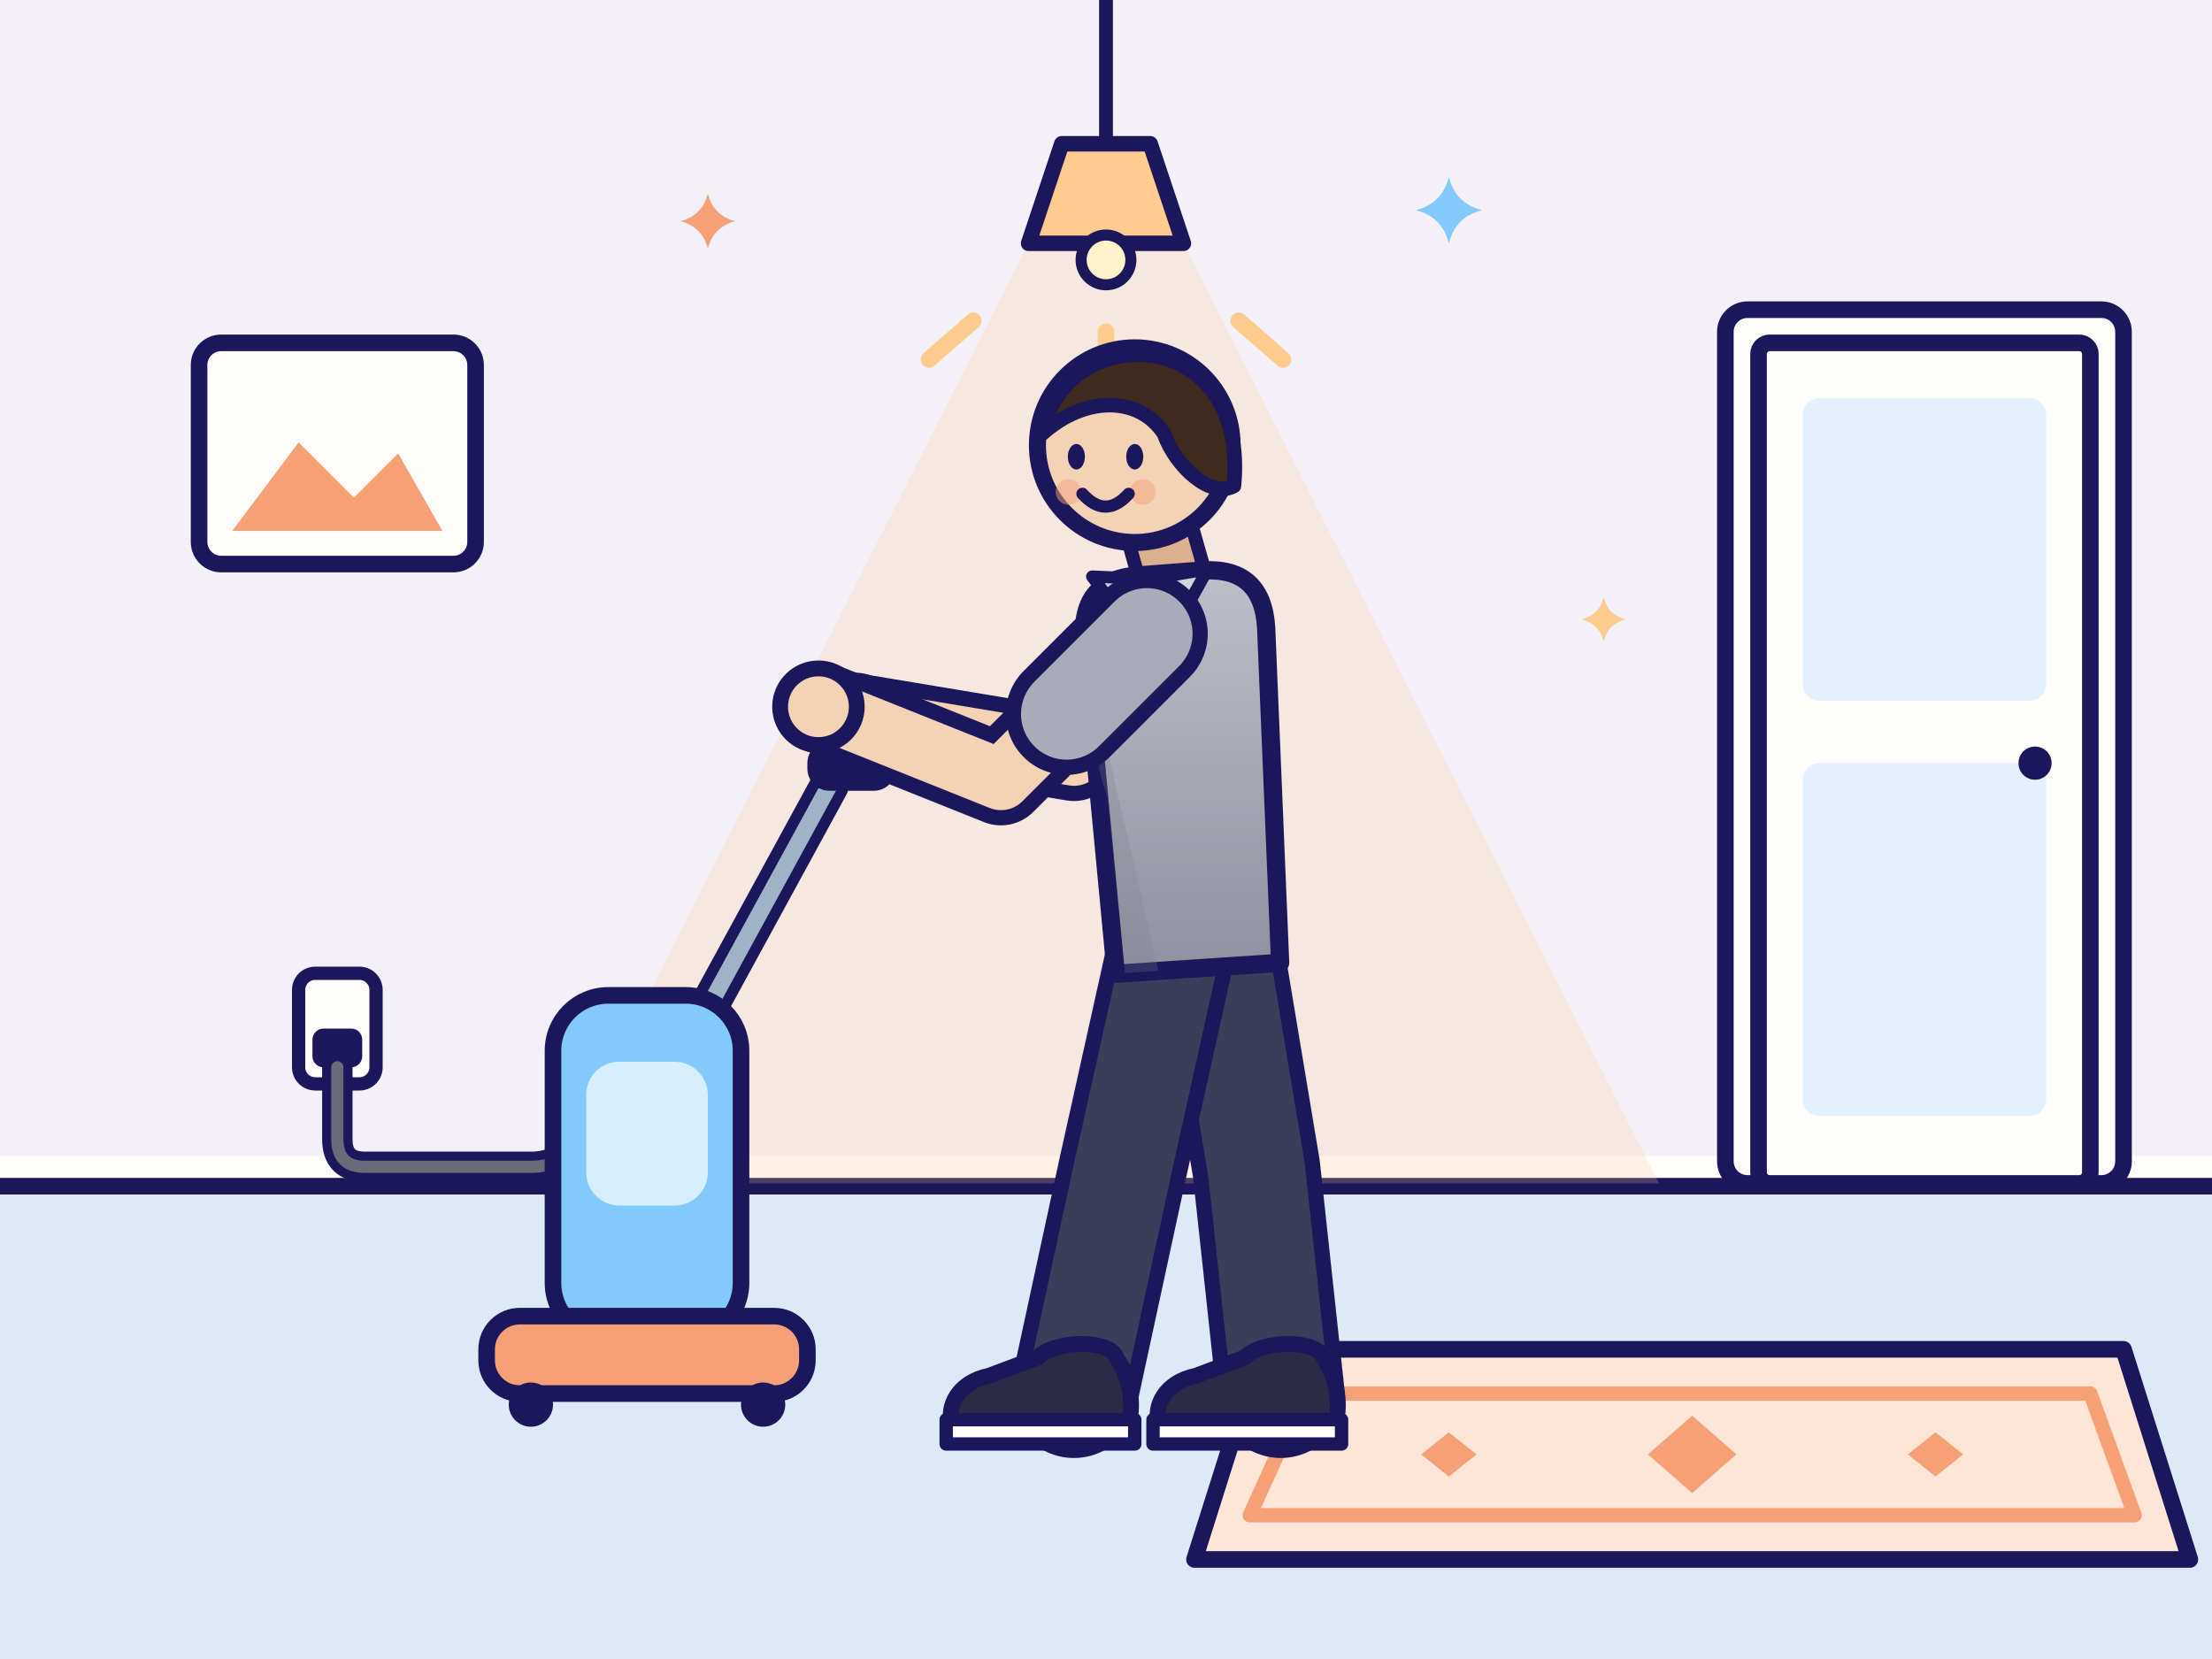
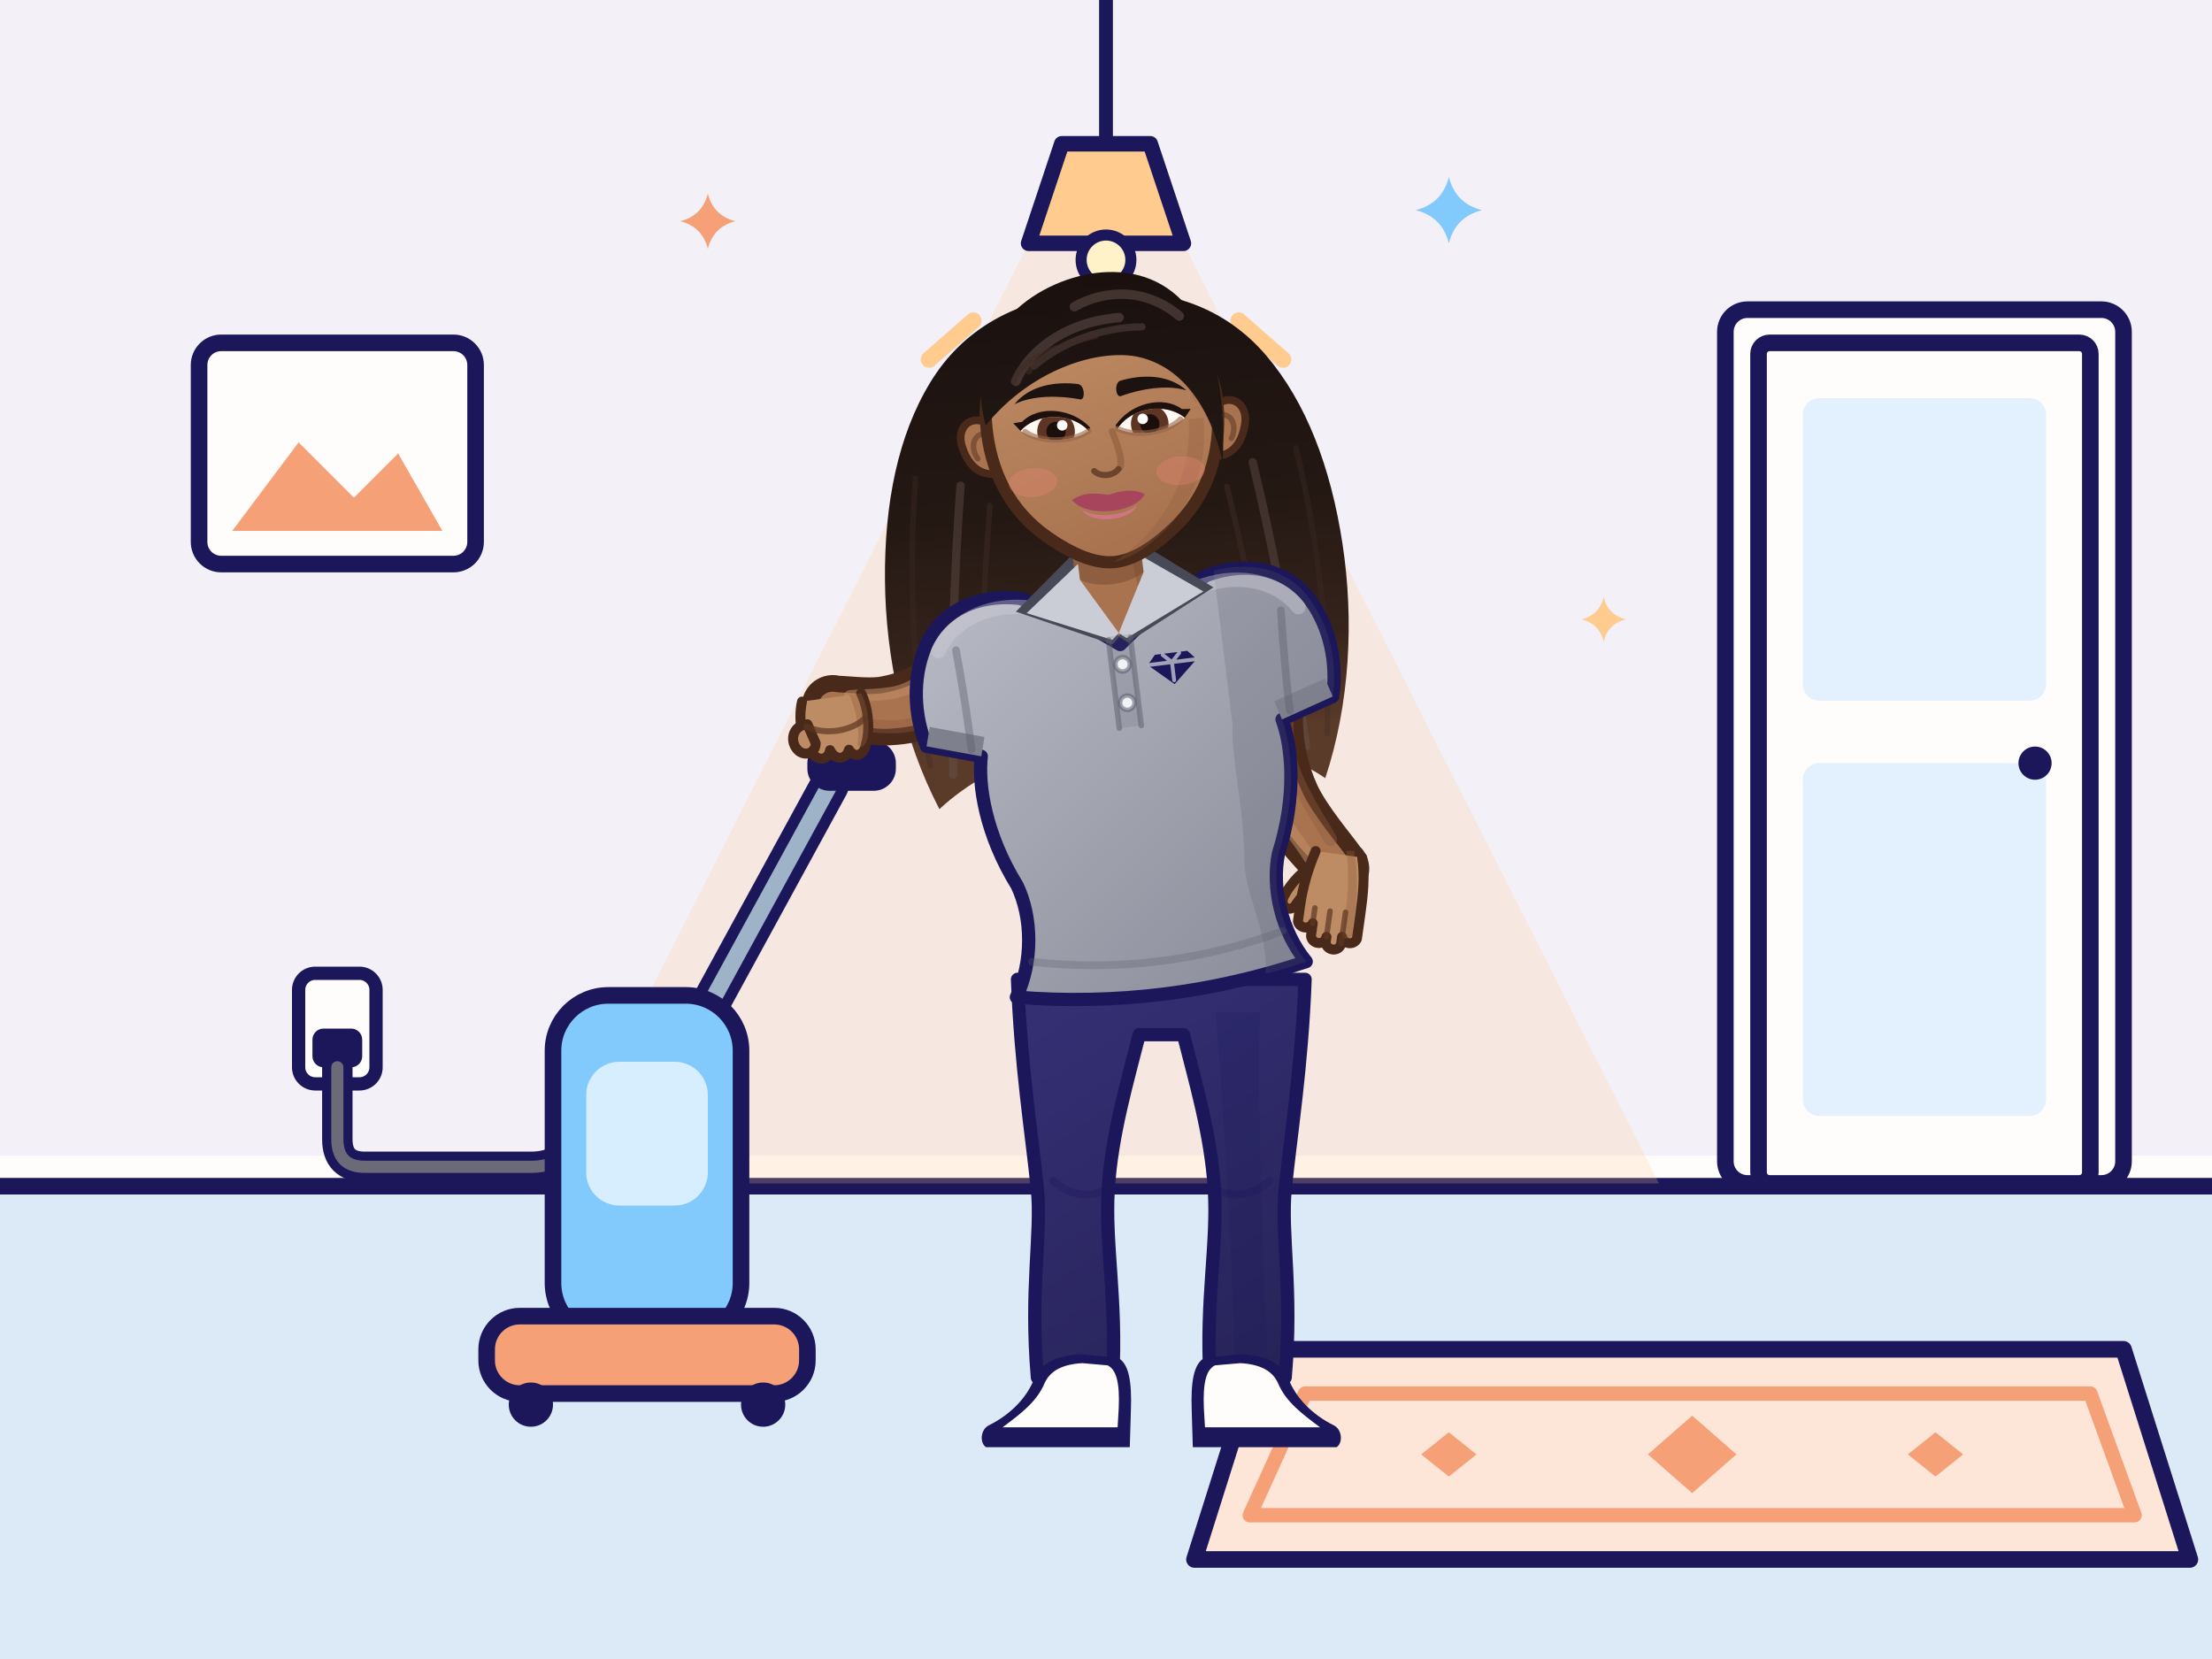
<svg xmlns="http://www.w3.org/2000/svg" width="400" height="300" viewBox="0 0 400 300">
  <defs>
-     <linearGradient id="sflCp_po" x1="0" y1="0" x2="0" y2="1">
-       <stop offset="0" stop-color="#BCBECA" />
-       <stop offset="1" stop-color="#8F919E" />
+     <linearGradient id="kh" gradientUnits="userSpaceOnUse" x1="0" y1="-212" x2="0" y2="-128">
+       <stop offset="0" stop-color="#1A110F" />
+       <stop offset=".5" stop-color="#241813" />
+       <stop offset=".8" stop-color="#35231B" />
+       <stop offset="1" stop-color="#5A3A29" />
    </linearGradient>
+     <linearGradient id="kq" gradientUnits="userSpaceOnUse" x1="-38" y1="-160" x2="20" y2="-82">
+       <stop offset="0" stop-color="#B9BBC6" />
+       <stop offset="1" stop-color="#8D8F9C" />
+     </linearGradient>
+     <linearGradient id="kr" gradientUnits="userSpaceOnUse" x1="-28" y1="-88" x2="24" y2="-8">
+       <stop offset="0" stop-color="#363177" />
+       <stop offset="1" stop-color="#262257" />
+     </linearGradient>
+     <linearGradient id="kj" x1="0" y1="0" x2=".3" y2="1">
+       <stop offset="0" stop-color="#C08E66" />
+       <stop offset="1" stop-color="#A97350" />
+     </linearGradient>
+     <clipPath id="ke">
+       <path d="M6.1 1C3.1-2.8-3.1-3-6.2 0C-3.1 2.3 2.5 3 6.1 1Z" />
+     </clipPath>
+     <g id="ky">
+       <path d="M6.1 1C3.1-2.8-3.1-3-6.2 0C-3.1 2.3 2.5 3 6.1 1Z" fill="#FFF8F3" />
+       <g clip-path="url(#ke)">
+         <circle cx=".2" cy=".6" r="3.4" fill="#5E3522" />
+         <circle cx=".2" cy=".6" r="1.75" fill="#1A0F0B" />
+       </g>
+       <circle cx="1.4" cy="-.4" r=".95" fill="#FFFCFC" />
+       <path d="M6.1 1C3.1-2.8-3.1-3-6.2 0L-7.4-1.5L-5.8-1.6C-2.6-4.4 3.4-3.4 6.4 .4Z" fill="#1E110D" />
+       <path d="M-5.4 .2C-3.1 2.3 2.5 3 6.1 1" fill="none" stroke="#946447" stroke-width="1" stroke-opacity=".6" stroke-linecap="round" />
+     </g>
+     <g id="ks" stroke="none">
+       <path d="M-9.8 .6L-10-6C-10.2-11.4-9.6-14.6-7.6-15.6L-1-16.2C3.4-16 6.2-14.6 7.4-12C8.8-8.2 12-5.2 15.6-3.4C17.2-2.7 17.4-.2 16.2 .6Z" fill="#1B175A" />
+       <path d="M-7.6-3L-7.8-6.4C-8-11-7.4-13.4-5.8-14.2L-1.2-14.6C2.4-14.4 4.6-13.2 5.6-11C7-7.6 10-5.4 13.2-3Z" fill="#FFFCFC" />
+     </g>
  </defs>
  <rect x="0" y="0" width="400" height="214" fill="#F3F0F8" />
  <rect x="0" y="214" width="400" height="86" fill="#DCEAF8" />
  <rect x="0" y="209" width="400" height="6" fill="#FFFCFC" />
  <path d="M0 214.5 L400 214.5" fill="none" stroke="#1B175A" stroke-width="3" stroke-linecap="round" stroke-linejoin="round" />
  <path d="M186 44H214L300 214H100Z" fill="#FFCB8E" fill-opacity=".22" />
  <path d="M200 0 L200 26" fill="none" stroke="#1B175A" stroke-width="2.5" stroke-linecap="round" stroke-linejoin="round" />
  <path d="M186 44L192 26H208L214 44Z" fill="#FFCB8E" stroke="#1B175A" stroke-width="2.8" stroke-linejoin="round" />
  <circle cx="200" cy="47" r="4.5" fill="#FFF1C8" stroke="#1B175A" stroke-width="2" />
  <path d="M176 58l-8 7M224 58l8 7M200 60v9" fill="none" stroke="#FFCB8E" stroke-width="3" stroke-linecap="round" />
  <rect x="312" y="56" width="72" height="158" rx="4" fill="#FFFCFC" stroke="#1B175A" stroke-width="3" />
  <rect x="318" y="62" width="60" height="152" rx="2" fill="#FFFCFC" stroke="#1B175A" stroke-width="3" />
  <rect x="326" y="72" width="44" height="54.7" rx="3" fill="#E2F1FD" />
  <rect x="326" y="138" width="44" height="63.8" rx="3" fill="#E2F1FD" />
  <circle cx="368" cy="138" r="3" fill="#1B175A" />
  <rect x="36" y="62" width="50" height="40" rx="4" fill="#FFFCFC" stroke="#1B175A" stroke-width="3" />
  <path d="M42 96L54 80L64 90L72 82L80 96Z" fill="#F6A078" />
  <rect x="54" y="176" width="14" height="20" rx="3" fill="#FFFCFC" stroke="#1B175A" stroke-width="2.4" />
  <rect x="56.5" y="186" width="9" height="7" rx="2" fill="#1B175A" />
  <path d="M61 193V206Q61 211 66 211H96Q102 211 104 206" fill="none" stroke="#1B175A" stroke-width="5.5" stroke-linecap="round" stroke-linejoin="round" />
  <path d="M61 193V206Q61 211 66 211H96Q102 211 104 206" fill="none" stroke="#6B6A78" stroke-width="2.2" stroke-linecap="round" stroke-linejoin="round" />
  <path d="M228 244H384L396 282H216Z" fill="#FDE5D8" stroke="#1B175A" stroke-width="3" stroke-linejoin="round" />
  <path d="M236 252H378L386 274H226Z" fill="none" stroke="#F6A078" stroke-width="2.6" stroke-linejoin="round" />
  <path d="M306 256l8 7-8 7-8-7zM262 259l5 4-5 4-5-4zM350 259l5 4-5 4-5-4z" fill="#F6A078" />
  <path d="M126 186L150 142" fill="none" stroke="#1B175A" stroke-width="7" stroke-linecap="round" />
  <path d="M126 186L150 142" fill="none" stroke="#9FB3C8" stroke-width="3" stroke-linecap="round" />
  <rect x="100" y="180" width="34" height="62" rx="10" fill="#82CAFB" stroke="#1B175A" stroke-width="3" />
  <rect x="106" y="192" width="22" height="26" rx="6" fill="#D6EEFE" />
  <rect x="88" y="238" width="58" height="14" rx="6" fill="#F6A078" stroke="#1B175A" stroke-width="3" />
  <circle cx="96" cy="254" r="4" fill="#1B175A" />
  <circle cx="138" cy="254" r="4" fill="#1B175A" />
-   <g transform="translate(214 262) scale(1.1) translate(-214 -262)">
-     <path d="M216 127 L196 148 L160 142" fill="none" stroke="#1B175A" stroke-width="15" stroke-linecap="round" stroke-linejoin="round" />
-     <path d="M216 127 L196 148 L160 142" fill="none" stroke="#F3D2B5" stroke-width="10" stroke-linecap="round" stroke-linejoin="round" />
-     <path d="M216 127 L205 138.6" fill="none" stroke="#1B175A" stroke-width="20" stroke-linecap="round" stroke-linejoin="round" />
-     <path d="M216 127 L205 138.6" fill="none" stroke="#A9ABB8" stroke-width="15" stroke-linecap="round" stroke-linejoin="round" />
-     <circle cx="160" cy="142" r="6.3" fill="#F3D2B5" stroke="#1B175A" stroke-width="2.6" />
-     <path d="M220 180 L226 216 L230 253" fill="none" stroke="#1B175A" stroke-width="21" stroke-linecap="round" stroke-linejoin="round" />
-     <path d="M220 180 L226 216 L230 253" fill="none" stroke="#3B3E5A" stroke-width="16" stroke-linecap="round" stroke-linejoin="round" />
-     <g transform="translate(230 254) scale(-1 1) rotate(0)">
-       <path d="M-7 -7C-6 -10 3 -10 6 -7L14 -4C19 -3 21 1 20 4L-9 4C-10 0 -9 -4 -7 -7Z" fill="#2B2A47" stroke="#1B175A" stroke-width="2.6" stroke-linejoin="round" />
-       <path d="M-10 3.2H21V7.2H-10Z" fill="#FFFCFC" stroke="#1B175A" stroke-width="2.2" stroke-linejoin="round" />
+   <rect x="146" y="134" width="16" height="9" rx="4" fill="#1B175A" />
+   <g transform="translate(210 261.1) scale(1)" stroke-linejoin="round" stroke-linecap="round">
+     <g stroke="none" transform="translate(-7.4 .5) rotate(-4.6 0 -145)">
+       <g>
+         <path d="M0 -209C-14 -209-24 -204-30.5 -195C-37 -186-40.5 -174-41.5 -160C-42.5 -146-40.5 -131-35 -118C-30 -122-22 -126-14 -127L14 -127C22 -126 30 -122 35 -118C40.5 -131 42.5 -146 41.5 -160C40.5 -174 37 -186 30.5 -195C24 -204 14 -209 0 -209Z" fill="url(#kh)" />
+         <path d="M-26.5 -176C-29 -160-31 -142-32 -124M26.5 -176C29 -160 31 -142 32 -124" fill="none" stroke="#6A5550" stroke-width="1.5" stroke-opacity=".4" />
+         <path d="M-21.5 -172C-24 -156-26 -140-27.6 -125M21.5 -172C24 -156 26 -140 27.6 -125" fill="none" stroke="#3E2C25" stroke-width="1" stroke-opacity=".5" />
+         <path d="M-34.5 -178C-37 -162-38 -144-36 -126M34.5 -178C37 -162 38 -144 36 -126" fill="none" stroke="#3E2C25" stroke-width="1" stroke-opacity=".38" stroke-linecap="round" />
+       </g>
    </g>
-     <path d="M212 180 L204 216 L196 253" fill="none" stroke="#1B175A" stroke-width="21" stroke-linecap="round" stroke-linejoin="round" />
-     <path d="M212 180 L204 216 L196 253" fill="none" stroke="#3B3E5A" stroke-width="16" stroke-linecap="round" stroke-linejoin="round" />
-     <g transform="translate(196 254) scale(-1 1) rotate(0)">
-       <path d="M-7 -7C-6 -10 3 -10 6 -7L14 -4C19 -3 21 1 20 4L-9 4C-10 0 -9 -4 -7 -7Z" fill="#2B2A47" stroke="#1B175A" stroke-width="2.6" stroke-linejoin="round" />
-       <path d="M-10 3.2H21V7.2H-10Z" fill="#FFFCFC" stroke="#1B175A" stroke-width="2.2" stroke-linejoin="round" />
+     <g stroke="#1B175A">
+       <path d="M-26 -84C-25.4 -68-23.4 -56-22.4 -46C-21.6 -38-23.8 -28-22.4 -12H-8.8C-8 -26-10.2 -36-9.6 -46C-9 -56-6 -66-4 -74H4C6 -66 9 -56 9.6 -46C10.2 -36 8 -26 8.8 -12H22.4C23.8 -28 21.6 -38 22.4 -46C23.4 -56 25.4 -68 26 -84Z" fill="url(#kr)" stroke-width="2.4" />
+       <path d="M9.8 -78C11.4 -60 12.6 -36 13.4 -13.5H19.4C18.2 -36 17.4 -60 17.8 -78Z" fill="#1B175A" fill-opacity=".18" stroke="none" />
+       <path d="M-19.6 -47.6C-16.4 -44.8-13.2 -44.6-10.4 -45.8M19.6 -47.6C16.4 -44.8 13.2 -44.6 10.4 -45.8" fill="none" stroke="#1B175A" stroke-width="1.4" stroke-opacity=".3" stroke-linecap="round" />
+       <use href="#ks" transform="translate(-15.5)scale(-1 1)" />
+       <use href="#ks" transform="translate(15.5)" />
    </g>
-   </g>
-   <g transform="translate(214 262) scale(1.1) translate(-214 -262)">
-     <path d="M212 118 L208.4 105.4" fill="none" stroke="#1B175A" stroke-width="13" stroke-linecap="round" stroke-linejoin="round" />
-     <path d="M212 118 L208.4 105.4" fill="none" stroke="#DDB08D" stroke-width="8.5" stroke-linecap="round" stroke-linejoin="round" />
-     <path d="M206.8 118.4Q197 119 197.7 129L202.9 183.9L229.9 182.1L227.6 127Q227 117 217.2 117.6Z" fill="url(#sflCp_po)" stroke="#1B175A" stroke-width="3" stroke-linejoin="round" />
-     <path d="M197.8 131Q199.1 148.9 201.5 154.8L204.4 183.8L209.9 183.4Z" fill="#7E808E" fill-opacity=".25" />
-     <path d="M199 118.6 L208.6 119 L206.2 128.2Z" fill="#D3D5DE" stroke="#1B175A" stroke-width="2" stroke-linejoin="round" />
-     <path d="M218 117.4 L208.6 119 L212.2 127.8Z" fill="#D3D5DE" stroke="#1B175A" stroke-width="2" stroke-linejoin="round" />
-     <path d="M208.9 124 L209.6 135" fill="none" stroke="#7E808E" stroke-width="1.6" stroke-linecap="round" stroke-linejoin="round" />
-     <circle cx="209.1" cy="127.5" r="1.2" fill="#FFFCFC" />
-     <circle cx="209.5" cy="132.5" r="1.2" fill="#FFFCFC" />
-     <path d="M202.4 132.8L203.8 131.1L207.3 131.1L208.8 132.8L205.6 137.2Z" fill="#1B175A" stroke-linejoin="round" />
-     <circle cx="206" cy="97" r="16" fill="#F3D2B5" stroke="#1B175A" stroke-width="2.8" />
-     <path d="M190.8 95.1C194.5 76.2 224.9 77 222.3 103.7C218.5 105.8 212.7 100.5 210.8 95.1C206.8 89 198 88.7 190.8 95.1Z" fill="#3E2A1E" stroke="#1B175A" stroke-width="2.4" stroke-linejoin="round" />
-     <ellipse cx="196.4" cy="98.9" rx="1.4" ry="2.1" fill="#1B175A" />
-     <ellipse cx="206" cy="98.9" rx="1.4" ry="2.1" fill="#1B175A" />
-     <circle cx="195.1" cy="104.7" r="2.1" fill="#F6A078" fill-opacity=".5" />
-     <circle cx="207.3" cy="104.7" r="2.1" fill="#F6A078" fill-opacity=".5" />
-     <path d="M197.4 105Q201.2 109.2 205 105" fill="none" stroke="#1B175A" stroke-width="2" stroke-linecap="round" />
-   </g>
-   <rect x="146" y="134" width="16" height="9" rx="4" fill="#1B175A" />
-   <g transform="translate(214 262) scale(1.1) translate(-214 -262)">
-     <path d="M208 128 L184 152 L154 140" fill="none" stroke="#1B175A" stroke-width="15" stroke-linecap="round" stroke-linejoin="round" />
-     <path d="M208 128 L184 152 L154 140" fill="none" stroke="#F3D2B5" stroke-width="10" stroke-linecap="round" stroke-linejoin="round" />
-     <path d="M208 128 L194.8 141.2" fill="none" stroke="#1B175A" stroke-width="20" stroke-linecap="round" stroke-linejoin="round" />
-     <path d="M208 128 L194.8 141.2" fill="none" stroke="#A9ABB8" stroke-width="15" stroke-linecap="round" stroke-linejoin="round" />
-     <circle cx="154" cy="140" r="6.3" fill="#F3D2B5" stroke="#1B175A" stroke-width="2.6" />
+     <path d="M26.1-144.4C25.8-142.2 23.9-135.2 24.1-130.8C24.2-126.5 25-122.6 26.8-118.6C28.6-114.6 33.5-108.9 34.8-107A4.1 4.1 0 0 1 29.2-101C27.4-103.3 21-109.5 18.4-114.4C15.8-119.2 14.1-124.6 13.5-130.1C13-135.7 14.8-144.7 15.1-147.6A5.8 5.8 0 0 1 26.1-144.4Z" fill="#A97350" stroke="#48291A" stroke-width="3" />
+     <path d="M15.7-140.8C15.9-137.7 15.3-127.8 17.1-122C19-116.2 25.2-108.7 26.8-106" fill="none" stroke="#C08E66" stroke-width="2.2" stroke-opacity=".55" />
+     <path d="M23.1-139.6C23.2-137 22.1-128.8 23.3-123.8C24.5-118.7 29.3-111.7 30.6-109.3" fill="none" stroke="#8E5C3D" stroke-width="2.4" stroke-opacity=".4" />
+     <g transform="translate(32 -104) rotate(8)">
+       <g stroke="#48291A" stroke-width="1.8">
+         <path d="M-4.1 -.5C-6.3 1.2-8.1 3.7-9 6.2C-9.7 8.1-7.7 9.2-6.8 7.7C-6.1 6.2-5.4 5.2-4.5 4.5Z" fill="#BE8C64" />
+         <path d="M-4.5 -2.6C-5.4 .8-5.9 4.1-5.9 7.5L-5.9 10.4A1.4 1.3 0 0 0-3.2 10.4L-3.2 12.5A1.4 1.3 0 0 0-.4 12.5L-.4 13.3A1.4 1.3 0 0 0 2.4 13.3L2.4 12.1A1.4 1.3 0 0 0 5.1 12.1L5.1 7.5C5.1 4.1 5 .8 4 -2.6" fill="#BE8C64" />
+         <path d="M2.4 -3.6C3.6 .2 4.1 4 4.1 7.5L4.1 11.8C3.4 12.6 2.4 12.4 2.4 11.6L2.4 7.5C2.4 4 2 .2 1 -3.4Z" fill="#8E5C3D" fill-opacity=".38" stroke="none" />
+         <path d="M-3.2 10.4V7.6M-.4 12.5V7.8M2.4 13.3V7.6" fill="none" stroke="#5C3722" stroke-width="1" stroke-opacity=".7" stroke-linecap="round" />
+       </g>
+     </g>
+     <path d="M-31.3-134.7C-32.8-133.9-37.2-130.7-40.4-129.6C-43.6-128.4-47-127.8-50.3-127.8C-53.6-127.8-58.7-129.2-60.4-129.4A4.1 4.1 0 0 1-58.4-137.4C-57.2-137.4-53.2-136.9-50.9-137.2C-48.6-137.6-46.5-138.2-44.5-139.3C-42.5-140.3-39.7-142.8-38.7-143.5A5.8 5.8 0 0 1-31.3-134.7Z" fill="#A97350" stroke="#48291A" stroke-width="3" />
+     <path d="M-39.7-140.1C-41-139.5-44.6-136.9-47.4-136.1C-50.1-135.3-54.8-135.4-56.3-135.2" fill="none" stroke="#C08E66" stroke-width="2.2" stroke-opacity=".55" />
+     <path d="M-35.4-133.9C-37.2-133.2-42.4-130.5-46-129.9C-49.6-129.3-55.2-130.2-57.1-130.3" fill="none" stroke="#8E5C3D" stroke-width="2.4" stroke-opacity=".4" />
+     <g transform="translate(-59.4 -133.4) rotate(-8)">
+       <g stroke="#48291A" stroke-width="1.8">
+         <path d="M-5.4 -1.6C-6.6 1.6-6.4 5.4-5 7.6C-4.2 9.6-2.2 9.6-1.6 7.8C-1 9.8 1 10 1.8 8.2C2.6 10 4.4 9.6 5 7.6C6 5.4 6.4 1.6 5.4 -1.6" fill="#BE8C64" />
+         <path d="M-5 2.6C-7.8 2.4-8.8 5.4-7.2 7.2C-6 8.4-4.2 7.8-4 6.2Z" fill="#BE8C64" />
+         <path d="M3.2 -1.6C4.2 1.6 4.2 5.2 3.4 7.6C4.2 8.6 5.2 7.6 5.6 6C6.2 3.6 6.2 .6 5.4 -1.6Z" fill="#8E5C3D" fill-opacity=".38" stroke="none" />
+         <path d="M-5.2 3C-2.2 5 2.6 5 5.4 3" fill="none" stroke="#5C3722" stroke-width="1.1" stroke-opacity=".7" />
+       </g>
+     </g>
+     <g transform="rotate(-7 0 -84)">
+       <path d="M-6.2 -171C-6.8 -158-7.6 -150-8.4 -145H8.4C7.6 -150 6.8 -158 6.2 -171Z" fill="#A97350" />
+       <path d="M3.4 -170C4 -158 4.8 -150 5.6 -145H8.4C7.6 -150 6.8 -158 6.2 -171Z" fill="#77492E" fill-opacity=".35" />
+       <path d="M-6.4 -163.8C-4.2 -157.6 4.2 -157.6 6.4 -163.8L6.8 -158.4C4 -155.2-4 -155.2-6.8 -158.4Z" fill="#77492E" fill-opacity=".5" />
+       <g>
+         <path d="M0 -145L8.5 -151.5L17 -155.5C25 -157.4 32 -154.6 35.2 -148.6C38 -143.4 38.6 -137 37 -131L27.4 -128C28.6 -123 28.4 -114 23.8 -104C21.8 -98 22.6 -90 26.4 -84C8.8 -80.4-8.8 -80.4-26.4 -84C-22.6 -90-21.8 -98-23.8 -104C-28.4 -114-28.6 -123-27.4 -128L-37 -131C-38.6 -137-38 -143.4-35.2 -148.6C-32 -154.6-25 -157.4-17 -155.5L-8.5 -151.5Z" fill="url(#kq)" stroke="#1B175A" stroke-width="2.4" />
+         <path d="M18.4 -156.2C26 -157.2 32.4 -154.4 35.2 -148.6C38 -143.4 38.6 -137 37 -131L27.4 -128C28.6 -123 28.4 -114 23.8 -104C21.8 -98 22.6 -90 26.4 -84C23.8 -83.4 21.4 -83 18.8 -82.7C20.4 -90 16.6 -98 17.6 -104C18.6 -114 17.4 -123 18.4 -128Z" fill="#5C5E6D" fill-opacity=".22" />
+         <path d="M37 -131L27.4 -128L26.4 -131.4L36 -134.4ZM-37 -131L-27.4 -128L-26.4 -131.4L-36 -134.4Z" fill="#7E808E" />
+         <path d="M-16.2 -153.8C-23.4 -155.2-29.6 -152.8-32.8 -147.8M16.2 -153.8C23.4 -155.2 29.6 -152.8 32.8 -147.8" fill="none" stroke="#D2D4DC" stroke-width="2.6" stroke-opacity=".38" stroke-linecap="round" />
+         <path d="M29.6 -147.6C29.2 -141 29 -135.2 29 -129.4M-29.6 -147.6C-29.2 -141-29 -135.2-29 -129.4" fill="none" stroke="#5C5E6D" stroke-width="1.4" stroke-opacity=".4" stroke-linecap="round" />
+         <path d="M-22.8 -90C-8 -86.4 8 -86.4 22.8 -90" fill="none" stroke="#5C5E6D" stroke-width="1.4" stroke-opacity=".3" />
+         <g fill="#474956">
+           <path d="M-6.6 -162.2L-18 -153.2L-1.4 -145.2L0 -146.4L-6.6 -158.6Z" />
+           <path d="M6.6 -162.2L18 -153.2L1.4 -145.2L0 -146.4L6.6 -158.6Z" />
+         </g>
+         <g fill="#CBCDD6">
+           <path d="M-5.8 -160.4L-16.1 -152.7L-1.3 -146L0 -147.1L-5.8 -157.5Z" />
+           <path d="M5.8 -160.4L16.1 -152.7L1.3 -146L0 -147.1L5.8 -157.5Z" />
+         </g>
+         <path d="M-2 -146.7H2V-130H-2Z" fill="#5C5E6D" fill-opacity=".16" />
+         <path d="M-2 -146.1V-130M2 -146.1V-130" fill="none" stroke="#5C5E6D" stroke-width="1" stroke-opacity=".5" />
+         <g fill="#F2F3F6" stroke="#5C5E6D" stroke-width=".8" stroke-opacity=".55">
+           <circle cx="0" cy="-141.4" r="1.3" />
+           <circle cx="0" cy="-134.4" r="1.3" />
+         </g>
+         <path d="M6 -142.4H11.9L13.4 -140.7L8.9 -136.7L4.5 -140.7Z" fill="#1B175A" />
+         <path d="M4.8 -140.7H13.1M7.4 -142.2L8.9 -140.7L10.4 -142.2M8.9 -140.4V-137.4" fill="none" stroke="#B9BBC6" stroke-width=".7" stroke-opacity=".85" />
+       </g>
+     </g>
+     <g transform="translate(-7.4 .5) rotate(-4.6 0 -145)">
+       <g>
+         <g fill="#A97350" stroke="#48291A" stroke-width="1.4">
+           <path d="M-20.1 -186.5C-23.7 -189.1-26.4 -186.5-25.7 -183.2C-25 -179.9-23.2 -177.6-20.1 -177.6Z" />
+           <path d="M20.1 -186.5C23.7 -189.1 26.4 -186.5 25.7 -183.2C25 -179.9 23.2 -177.6 20.1 -177.6Z" />
+         </g>
+         <path d="M-21.9 -185C-23.7 -184.6-24.1 -182.4-23 -180.6M21.9 -185C23.7 -184.6 24.1 -182.4 23 -180.6" fill="none" stroke="#5C3722" stroke-width="1" stroke-opacity=".55" />
+         <path d="M0 -206C12.1 -206 21 -197.9 21 -186.9C21 -178 17.9 -170.7 11.6 -165.5C7.6 -162.2 3.6 -160 0 -160C-3.6 -160-7.6 -162.2-11.6 -165.5C-17.9 -170.7-21 -178-21 -186.9C-21 -197.9-12.1 -206 0 -206Z" fill="url(#kj)" stroke="#48291A" stroke-width="2.2" />
+         <path d="M18.3 -184.7C18.3 -175.1 14.3 -167.8 7.1 -163C4.9 -161.5 2.7 -160.4 0 -160C8 -164.4 15.2 -172.4 15.6 -184.7Z" fill="#8E5C3D" fill-opacity=".28" />
+         <path d="M-2.7 -203.8C7.2 -202.3 15.2 -197.2 18.8 -188.4L17 -187.6C15.2 -194.2 7.2 -199-2.7 -201.9Z" fill="#77492E" fill-opacity=".14" />
+         <g fill="#F0877A" fill-opacity=".3">
+           <ellipse cx="-13.4" cy="-175.5" rx="4.4" ry="2.6" />
+           <ellipse cx="13.4" cy="-175.5" rx="4.4" ry="2.6" />
+         </g>
+       </g>
+       <g>
+         <path d="M-3.6 -189.8C-7.2 -190.8-12.1 -191.3-15.6 -189.9C-12.5 -193.2-7.6 -193.4-3.8 -192.6C-2.7 -192.3-2.7 -189.8-3.6 -189.8Z" fill="#1C120F" />
+         <path d="M3.6 -189.8C7.2 -190.8 12.1 -191.3 15.6 -189.9C12.5 -193.2 7.6 -193.4 3.8 -192.6C2.7 -192.3 2.7 -189.8 3.6 -189.8Z" fill="#1C120F" />
+         <use href="#ky" transform="translate(-8.7 -185)" />
+         <use href="#ky" transform="translate(8.7 -185) scale(-1 1)" />
+         <path d="M1.6 -183.6C2.5 -180.6 3.1 -178.4 2.5 -176.9" fill="none" stroke="#8E5C3D" stroke-width="1.2" stroke-opacity=".6" />
+         <path d="M-2.2 -176.7C-1.1 -175.5 1.1 -175.5 2.2 -176.7" fill="none" stroke="#5C3722" stroke-width="1.1" stroke-opacity=".8" />
+       </g>
+       <g>
+         <path d="M-6.6 -171.8C-4.2 -173.2-1.8 -172.6 0 -172.2C1.8 -172.6 4.2 -173.2 6.6 -171.8C4.4 -168.4-4.4 -168.4-6.6 -171.8Z" fill="#A6455C" />
+         <path d="M-5 -169.9C-2.4 -168.1 2.4 -168.1 5 -169.9C3.6 -167.1-3.6 -167.1-5 -169.9Z" fill="#D07683" />
+       </g>
+       <g>
+         <path d="M-21.1 -186.5C-24.4 -204.4-8.8 -212.4 2 -212.4C14.7 -212.4 24.4 -202.3 21.1 -176.5C19.5 -187.2 14.7 -194.7 6.8 -196.8C0 -198.5-12 -196-21.1 -186.5Z" fill="url(#kh)" />
+         <path d="M-15 -194C-12.5 -199-5.5 -204 4.5 -204" fill="none" stroke="#6A5550" stroke-width="1.7" stroke-opacity=".5" />
+         <path d="M-11.5 -196.5C-6 -200.5 1.5 -202.5 8.5 -202" fill="none" stroke="#6A5550" stroke-width="1.3" stroke-opacity=".4" />
+         <path d="M-15.5 -194C-14 -197.5-9 -199.5 0 -201M-12.5 -195.5C-11 -198-6.5 -200-.5 -201.5" fill="none" stroke="#3E2C25" stroke-width="1" stroke-opacity=".6" />
+         <path d="M-3.4 -206.6C2.6 -209.4 10 -208.8 15.4 -203.4" fill="none" stroke="#6A5550" stroke-width="1.7" stroke-opacity=".5" stroke-linecap="round" />
+       </g>
+     </g>
  </g>
  <path d="M262 32Q263.2 36.8 268 38Q263.2 39.2 262 44Q260.8 39.2 256 38Q260.8 36.8 262 32Z" fill="#82CAFB" />
  <path d="M128 35Q129 39 133 40Q129 41 128 45Q127 41 123 40Q127 39 128 35Z" fill="#F6A078" />
  <path d="M290 108Q290.8 111.2 294 112Q290.8 112.8 290 116Q289.2 112.8 286 112Q289.2 111.2 290 108Z" fill="#FFCB8E" />
</svg>
